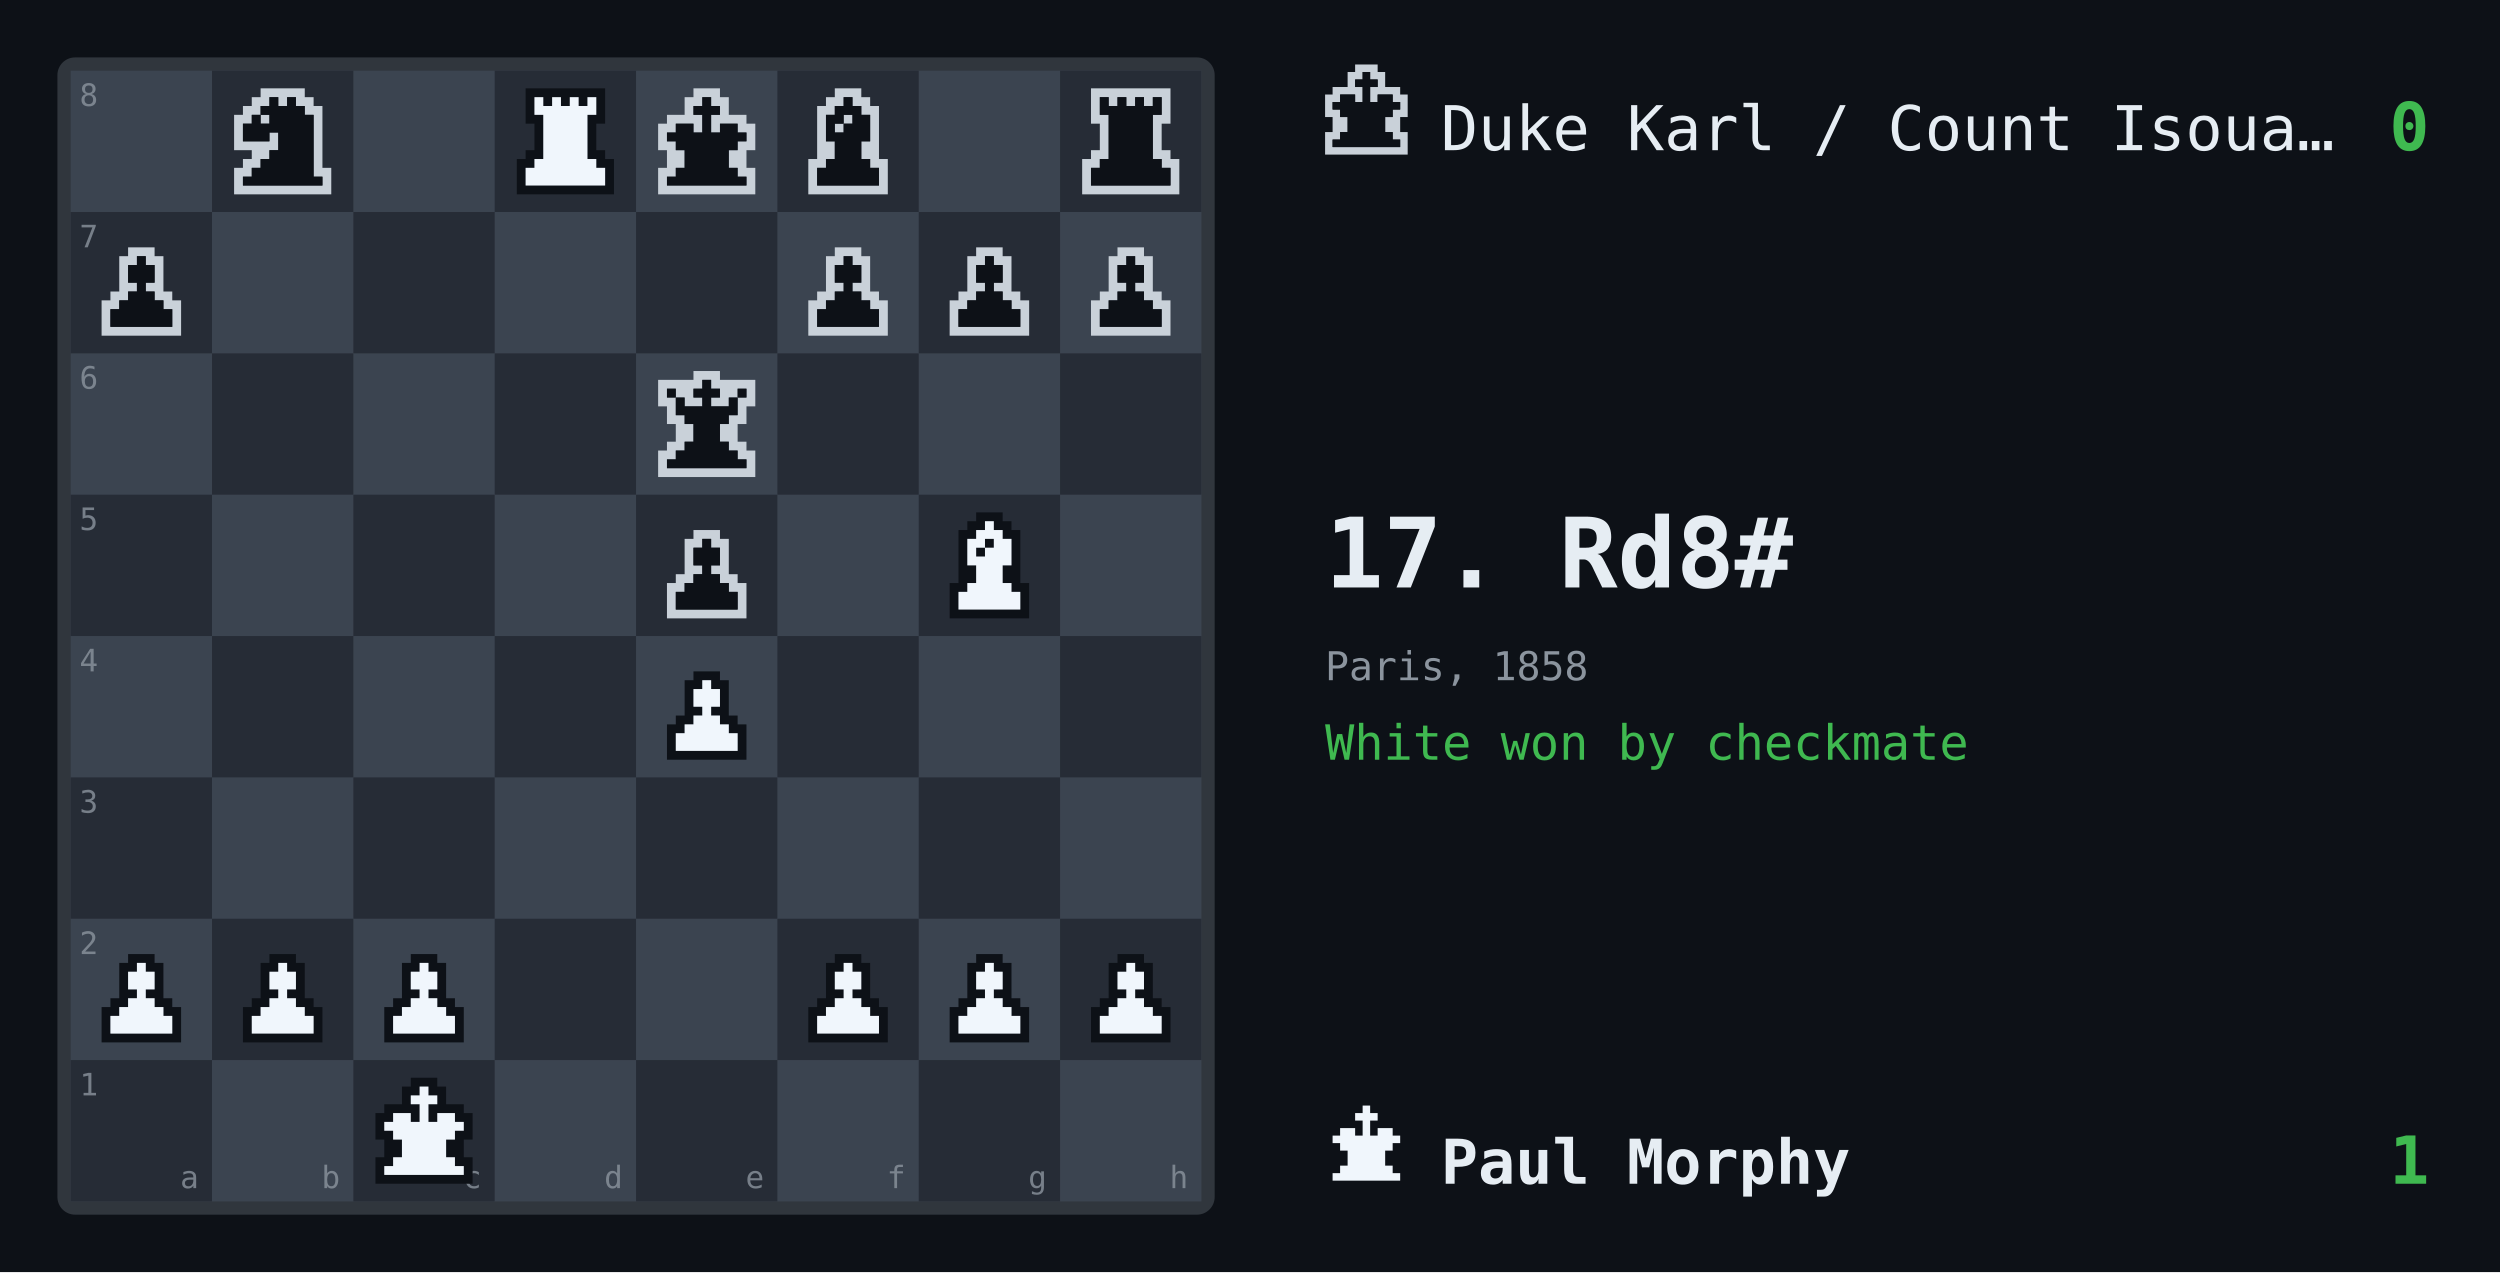
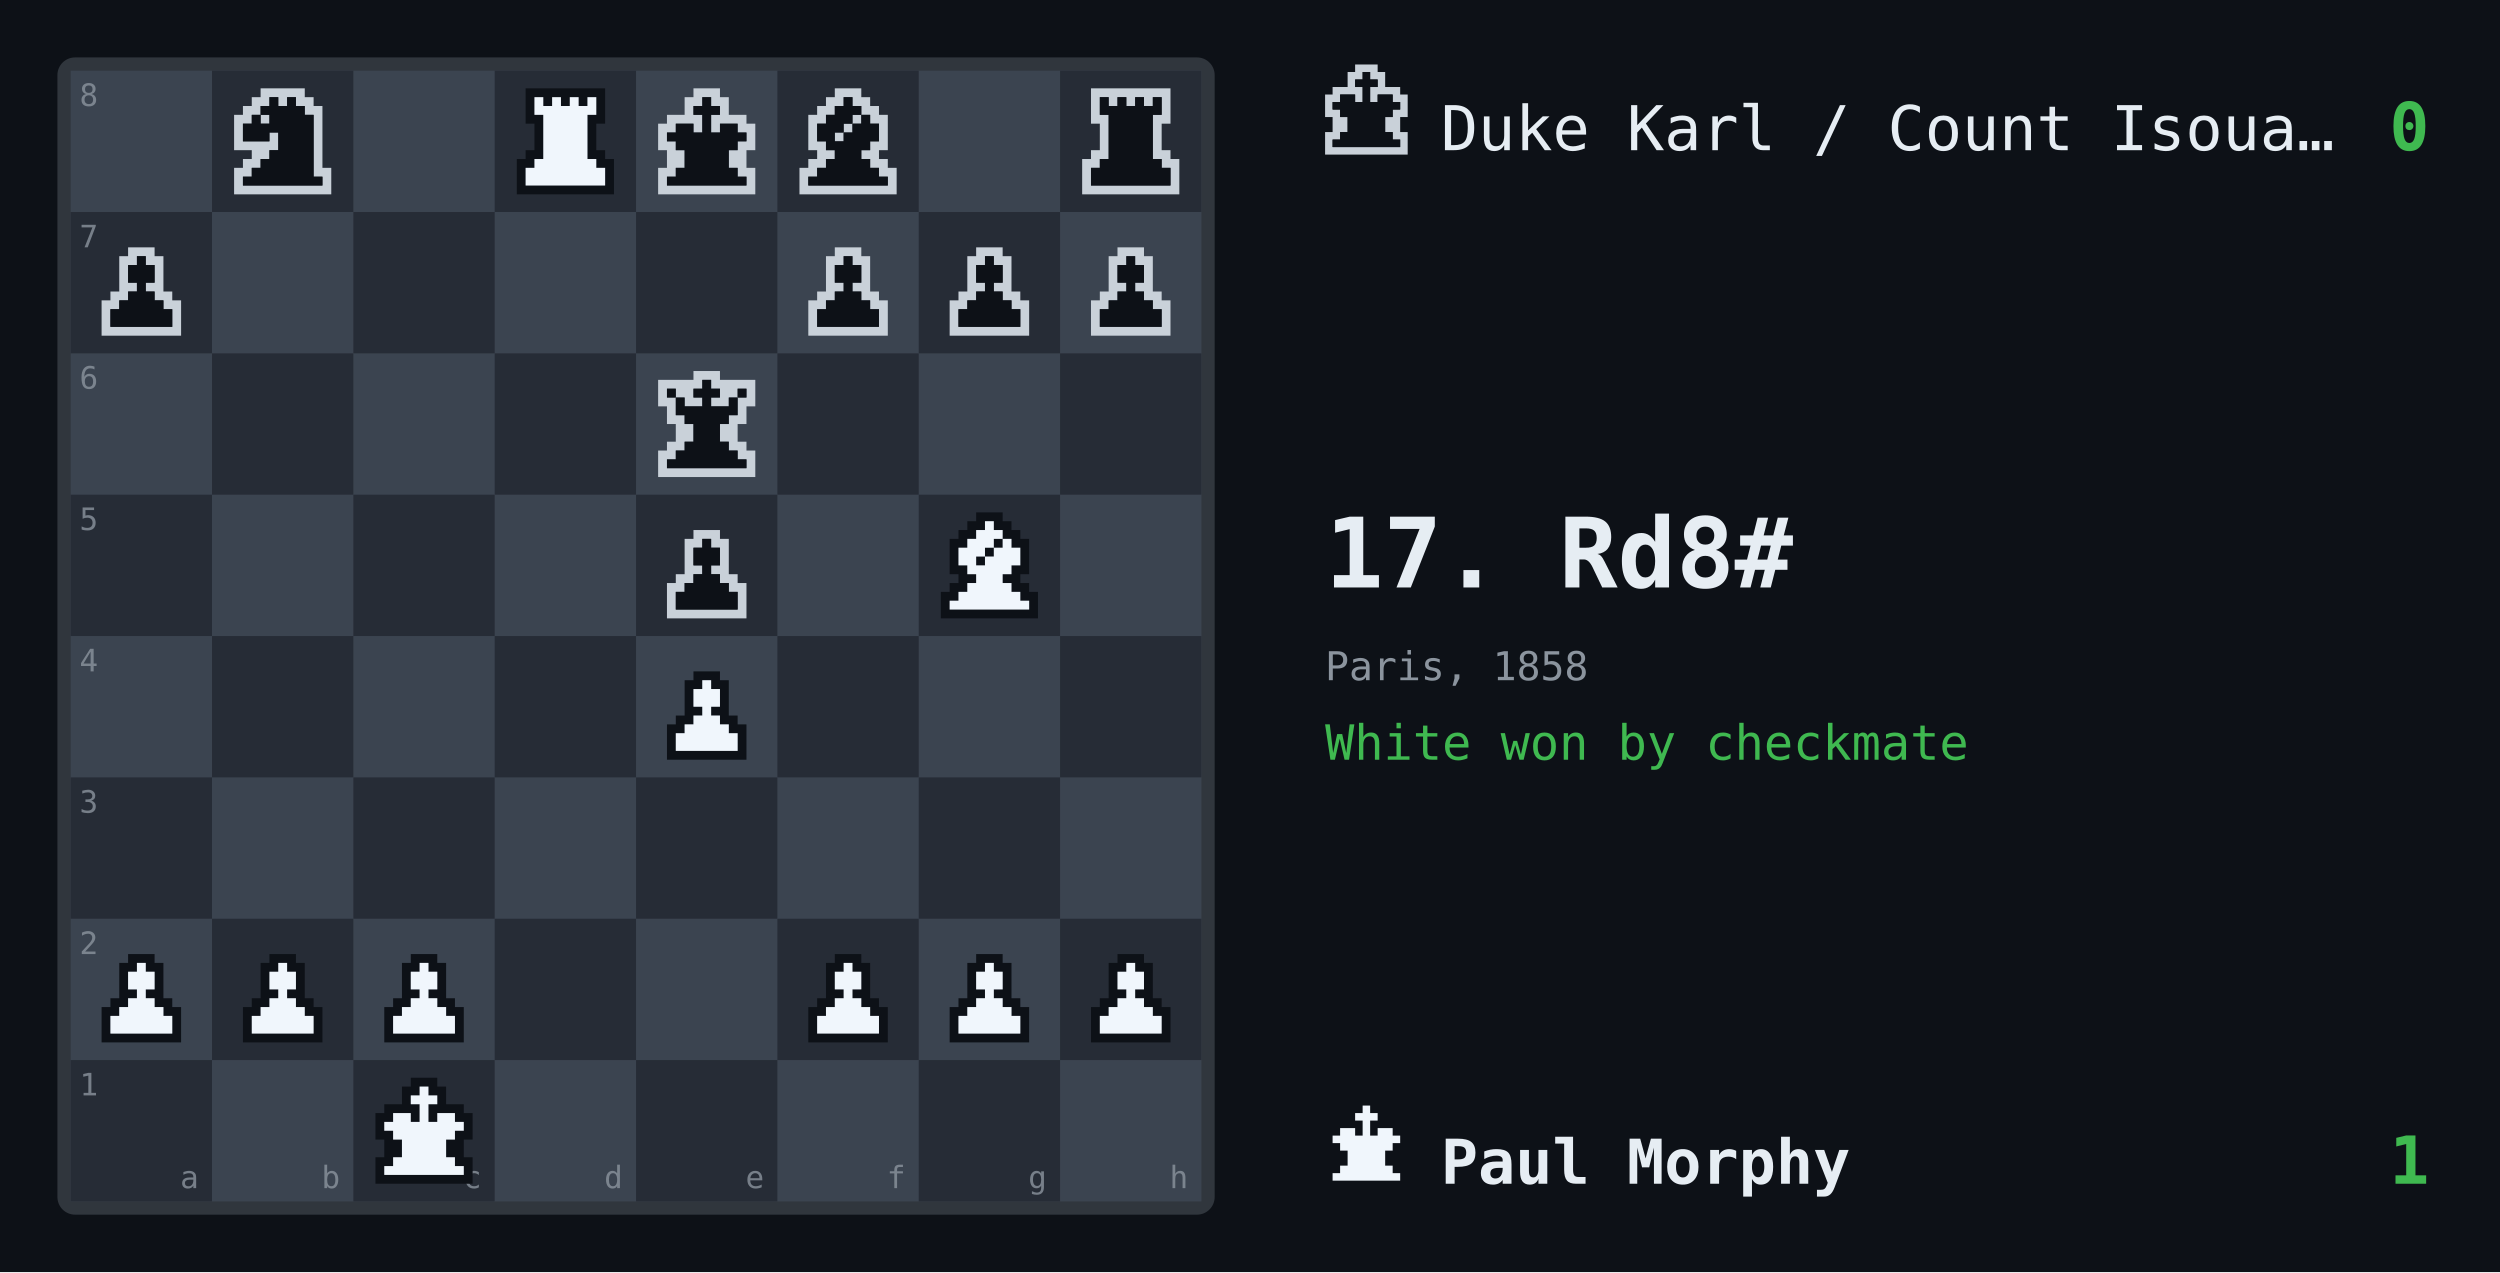
<svg xmlns="http://www.w3.org/2000/svg" viewBox="0 0 566 288" width="566" height="288" role="img" aria-label="Animated replay of Paul Morphy vs Duke Karl / Count Isouard, 1-0">
  <style>text{font-family:ui-monospace,SFMono-Regular,Menlo,Consolas,monospace;fill:#e6edf3}.m{fill:#8b949e}.a{fill:#3fb950}@keyframes hf{0%{opacity:0;transform:translate(0px,0px)}3.697%{opacity:.5;transform:translate(128px,192px)}5.364%{transform:translate(128px,32px)}7.407%{transform:translate(192px,224px)}9.196%{transform:translate(96px,32px)}11.13%{transform:translate(96px,192px)}13.06%{transform:translate(64px,0px)}14.756%{transform:translate(96px,128px)}17.993%{transform:translate(192px,128px)}21.378%{transform:translate(96px,224px)}25.015%{transform:translate(96px,64px)}28.717%{transform:translate(160px,224px)}30.633%{transform:translate(192px,0px)}32.44%{transform:translate(160px,160px)}34.483%{transform:translate(96px,0px)}36.301%{transform:translate(32px,224px)}38.155%{transform:translate(64px,32px)}40.057%{transform:translate(64px,224px)}41.855%{transform:translate(32px,32px)}43.416%{transform:translate(64px,160px)}46.631%{transform:translate(64px,64px)}49.578%{transform:translate(64px,128px)}52.809%{transform:translate(32px,0px)}54.684%{transform:translate(128px,224px)}56.493%{transform:translate(0px,0px)}58.24%{transform:translate(96px,224px)}61.566%{transform:translate(96px,0px)}64.998%{transform:translate(224px,224px)}66.777%{transform:translate(128px,32px)}68.542%{transform:translate(32px,96px)}72.112%{transform:translate(160px,64px)}75.381%{transform:translate(32px,160px)}78.637%{transform:translate(96px,32px)}82.81%{transform:translate(96px,224px)}95.749%,100%{opacity:0}}@keyframes ht{0%{opacity:0;transform:translate(0px,0px)}3.697%{opacity:.5;transform:translate(128px,128px)}5.364%{transform:translate(128px,96px)}7.407%{transform:translate(160px,160px)}9.196%{transform:translate(96px,64px)}11.13%{transform:translate(96px,128px)}13.06%{transform:translate(192px,128px)}14.756%{transform:translate(128px,96px)}17.993%{transform:translate(160px,160px)}21.378%{transform:translate(160px,160px)}25.015%{transform:translate(128px,96px)}28.717%{transform:translate(64px,128px)}30.633%{transform:translate(160px,64px)}32.44%{transform:translate(32px,160px)}34.483%{transform:translate(128px,32px)}36.301%{transform:translate(64px,160px)}38.155%{transform:translate(64px,64px)}40.057%{transform:translate(192px,96px)}41.855%{transform:translate(32px,96px)}43.416%{transform:translate(32px,96px)}46.631%{transform:translate(32px,96px)}49.578%{transform:translate(32px,96px)}52.809%{transform:translate(96px,32px)}54.684%{transform:translate(64px,224px)}56.493%{transform:translate(96px,0px)}58.24%{transform:translate(96px,32px)}61.566%{transform:translate(96px,32px)}64.998%{transform:translate(96px,224px)}66.777%{transform:translate(128px,64px)}68.542%{transform:translate(96px,32px)}72.112%{transform:translate(96px,32px)}75.381%{transform:translate(32px,0px)}78.637%{transform:translate(32px,0px)}82.81%{transform:translate(96px,0px)}95.749%,100%{opacity:0}}.hf{animation:hf 27.05s steps(1,end) 2.577s infinite backwards}.ht{animation:ht 27.05s steps(1,end) 2.577s infinite backwards}@keyframes ck{0%{opacity:0}50.687%{opacity:.6;transform:translate(128px,0px)}53.918%{opacity:0}69.651%{opacity:.6;transform:translate(128px,0px)}73.221%{opacity:0}76.49%{opacity:.6;transform:translate(128px,0px)}79.746%{opacity:0}83.919%{opacity:.6;transform:translate(128px,0px)}95.749%,100%{opacity:0}}.ck{animation:ck 27.05s steps(1,end) 2.577s infinite backwards}@keyframes p24{0%{transform:translate(0px,224px);opacity:1}54.684%{transform:translate(0px,224px)}55.793%{transform:translate(96px,224px)}58.24%{transform:translate(96px,224px)}59.349%{transform:translate(96px,32px)}62.601%{opacity:1}63.118%{opacity:0}98.706%{transform:translate(96px,32px);opacity:0}100%{transform:translate(0px,224px);opacity:1}}.p24{animation:p24 27.05s ease-in-out 2.577s infinite backwards}@keyframes p25{0%{transform:translate(32px,224px);opacity:1}36.301%{transform:translate(32px,224px)}37.41%{transform:translate(64px,160px)}43.416%{transform:translate(64px,160px)}44.525%{transform:translate(32px,96px)}47.666%{opacity:1}48.184%{opacity:0}98.706%{transform:translate(32px,96px);opacity:0}100%{transform:translate(32px,224px);opacity:1}}.p25{animation:p25 27.05s ease-in-out 2.577s infinite backwards}@keyframes p26{0%{transform:translate(64px,224px)}40.057%{transform:translate(64px,224px)}41.166%{transform:translate(192px,96px)}98.706%{transform:translate(192px,96px)}100%{transform:translate(64px,224px)}}.p26{animation:p26 27.05s ease-in-out 2.577s infinite backwards}@keyframes p27{0%{transform:translate(96px,224px);opacity:1}21.378%{transform:translate(96px,224px)}22.487%{transform:translate(160px,160px)}32.44%{transform:translate(160px,160px)}33.549%{transform:translate(32px,160px)}75.381%{transform:translate(32px,160px)}76.49%{transform:translate(32px,0px)}79.672%{opacity:1}80.189%{opacity:0}98.706%{transform:translate(32px,0px);opacity:0}100%{transform:translate(96px,224px);opacity:1}}.p27{animation:p27 27.05s ease-in-out 2.577s infinite backwards}@keyframes p28{0%{transform:translate(128px,224px)}54.684%{transform:translate(128px,224px)}55.793%{transform:translate(64px,224px)}98.706%{transform:translate(64px,224px)}100%{transform:translate(128px,224px)}}.p28{animation:p28 27.05s ease-in-out 2.577s infinite backwards}@keyframes p29{0%{transform:translate(160px,224px);opacity:1}28.717%{transform:translate(160px,224px)}29.826%{transform:translate(64px,128px)}49.578%{transform:translate(64px,128px)}50.687%{transform:translate(32px,96px)}68.542%{transform:translate(32px,96px)}69.651%{transform:translate(96px,32px)}73.147%{opacity:1}73.665%{opacity:0}98.706%{transform:translate(96px,32px);opacity:0}100%{transform:translate(160px,224px);opacity:1}}.p29{animation:p29 27.05s ease-in-out 2.577s infinite backwards}@keyframes p30{0%{transform:translate(192px,224px);opacity:1}7.407%{transform:translate(192px,224px)}8.516%{transform:translate(160px,160px)}19.028%{opacity:1}19.545%{opacity:0}98.706%{transform:translate(160px,160px);opacity:0}100%{transform:translate(192px,224px);opacity:1}}.p30{animation:p30 27.05s ease-in-out 2.577s infinite backwards}@keyframes p31{0%{transform:translate(224px,224px)}64.998%{transform:translate(224px,224px)}66.107%{transform:translate(96px,224px)}82.81%{transform:translate(96px,224px)}83.919%{transform:translate(96px,0px)}98.706%{transform:translate(96px,0px)}100%{transform:translate(224px,224px)}}.p31{animation:p31 27.05s ease-in-out 2.577s infinite backwards}@keyframes p19{0%{transform:translate(96px,192px);opacity:1}11.13%{transform:translate(96px,192px)}12.239%{transform:translate(96px,128px)}14.756%{transform:translate(96px,128px)}15.865%{transform:translate(128px,96px)}26.05%{opacity:1}26.567%{opacity:0}98.706%{transform:translate(128px,96px);opacity:0}100%{transform:translate(96px,192px);opacity:1}}.p19{animation:p19 27.05s ease-in-out 2.577s infinite backwards}@keyframes p20{0%{transform:translate(128px,192px)}3.697%{transform:translate(128px,192px)}4.806%{transform:translate(128px,128px)}98.706%{transform:translate(128px,128px)}100%{transform:translate(128px,192px)}}.p20{animation:p20 27.05s ease-in-out 2.577s infinite backwards}@keyframes p9{0%{transform:translate(32px,32px);opacity:1}41.855%{transform:translate(32px,32px)}42.964%{transform:translate(32px,96px)}44.451%{opacity:1}44.968%{opacity:0}98.706%{transform:translate(32px,96px);opacity:0}100%{transform:translate(32px,32px);opacity:1}}.p9{animation:p9 27.05s ease-in-out 2.577s infinite backwards}@keyframes p10{0%{transform:translate(64px,32px);opacity:1}38.155%{transform:translate(64px,32px)}39.264%{transform:translate(64px,64px)}46.631%{transform:translate(64px,64px)}47.74%{transform:translate(32px,96px)}50.613%{opacity:1}51.131%{opacity:0}98.706%{transform:translate(32px,96px);opacity:0}100%{transform:translate(64px,32px);opacity:1}}.p10{animation:p10 27.05s ease-in-out 2.577s infinite backwards}@keyframes p11{0%{transform:translate(96px,32px)}9.196%{transform:translate(96px,32px)}10.305%{transform:translate(96px,64px)}25.015%{transform:translate(96px,64px)}26.124%{transform:translate(128px,96px)}98.706%{transform:translate(128px,96px)}100%{transform:translate(96px,32px)}}.p11{animation:p11 27.05s ease-in-out 2.577s infinite backwards}@keyframes p12{0%{transform:translate(128px,32px);opacity:1}5.364%{transform:translate(128px,32px)}6.473%{transform:translate(128px,96px)}15.791%{opacity:1}16.309%{opacity:0}98.706%{transform:translate(128px,96px);opacity:0}100%{transform:translate(128px,32px);opacity:1}}.p12{animation:p12 27.05s ease-in-out 2.577s infinite backwards}@keyframes p0{0%{transform:translate(0px,0px);opacity:1}56.493%{transform:translate(0px,0px)}57.602%{transform:translate(96px,0px)}61.566%{transform:translate(96px,0px)}62.675%{transform:translate(96px,32px)}69.577%{opacity:1}70.095%{opacity:0}98.706%{transform:translate(96px,32px);opacity:0}100%{transform:translate(0px,0px);opacity:1}}.p0{animation:p0 27.05s ease-in-out 2.577s infinite backwards}@keyframes p1{0%{transform:translate(32px,0px);opacity:1}52.809%{transform:translate(32px,0px)}53.918%{transform:translate(96px,32px)}59.275%{opacity:1}59.792%{opacity:0}98.706%{transform:translate(96px,32px);opacity:0}100%{transform:translate(32px,0px);opacity:1}}.p1{animation:p1 27.05s ease-in-out 2.577s infinite backwards}@keyframes p2{0%{transform:translate(64px,0px);opacity:1}13.06%{transform:translate(64px,0px)}14.169%{transform:translate(192px,128px)}17.993%{transform:translate(192px,128px)}19.102%{transform:translate(160px,160px)}22.413%{opacity:1}22.93%{opacity:0}98.706%{transform:translate(160px,160px);opacity:0}100%{transform:translate(64px,0px);opacity:1}}.p2{animation:p2 27.05s ease-in-out 2.577s infinite backwards}@keyframes p3{0%{transform:translate(96px,0px)}34.483%{transform:translate(96px,0px)}35.592%{transform:translate(128px,32px)}66.777%{transform:translate(128px,32px)}67.886%{transform:translate(128px,64px)}98.706%{transform:translate(128px,64px)}100%{transform:translate(96px,0px)}}.p3{animation:p3 27.05s ease-in-out 2.577s infinite backwards}@keyframes p6{0%{transform:translate(192px,0px)}30.633%{transform:translate(192px,0px)}31.742%{transform:translate(160px,64px)}72.112%{transform:translate(160px,64px)}73.221%{transform:translate(96px,32px)}78.637%{transform:translate(96px,32px)}79.746%{transform:translate(32px,0px)}98.706%{transform:translate(32px,0px)}100%{transform:translate(192px,0px)}}.p6{animation:p6 27.05s ease-in-out 2.577s infinite backwards}@keyframes eo{0%,85.028%{opacity:0}86.137%,95.749%{opacity:1}98.521%,100%{opacity:0}}.eo{animation:eo 27.05s linear 2.577s infinite backwards}@keyframes mv{0%{transform:translate(0px,0px)}3.697%{transform:translate(0px,-40px)}5.364%{transform:translate(0px,-80px)}7.407%{transform:translate(0px,-120px)}9.196%{transform:translate(0px,-160px)}11.13%{transform:translate(0px,-200px)}13.06%{transform:translate(0px,-240px)}14.756%{transform:translate(0px,-280px)}17.993%{transform:translate(0px,-320px)}21.378%{transform:translate(0px,-360px)}25.015%{transform:translate(0px,-400px)}28.717%{transform:translate(0px,-440px)}30.633%{transform:translate(0px,-480px)}32.44%{transform:translate(0px,-520px)}34.483%{transform:translate(0px,-560px)}36.301%{transform:translate(0px,-600px)}38.155%{transform:translate(0px,-640px)}40.057%{transform:translate(0px,-680px)}41.855%{transform:translate(0px,-720px)}43.416%{transform:translate(0px,-760px)}46.631%{transform:translate(0px,-800px)}49.578%{transform:translate(0px,-840px)}52.809%{transform:translate(0px,-880px)}54.684%{transform:translate(0px,-920px)}56.493%{transform:translate(0px,-960px)}58.24%{transform:translate(0px,-1000px)}61.566%{transform:translate(0px,-1040px)}64.998%{transform:translate(0px,-1080px)}66.777%{transform:translate(0px,-1120px)}68.542%{transform:translate(0px,-1160px)}72.112%{transform:translate(0px,-1200px)}75.381%{transform:translate(0px,-1240px)}78.637%{transform:translate(0px,-1280px)}82.81%{transform:translate(0px,-1320px)}98.52%,100%{transform:translate(0px,0px)}}.mv{animation:mv 27.05s steps(1,end) 2.577s infinite backwards}@keyframes rk{0%,85.028%{opacity:0}86.137%,100%{opacity:1}}.rs{animation:rk 27.05s linear 2.577s both}@keyframes rn{0%{transform:translateY(-296px)}72%{transform:translateY(5px)}100%{transform:translateY(0px)}}.rn{animation:rn 0.323s ease-in backwards}@keyframes dg0{0%{opacity:0}95.933%,100%{opacity:1}}.dg0{animation:dg0 27.05s steps(1,end) 2.577s infinite backwards}@keyframes dg1{0%{opacity:0}96.248%,100%{opacity:1}}.dg1{animation:dg1 27.05s steps(1,end) 2.577s infinite backwards}@keyframes dg2{0%{opacity:0}96.562%,100%{opacity:1}}.dg2{animation:dg2 27.05s steps(1,end) 2.577s infinite backwards}@keyframes dg3{0%{opacity:0}96.876%,100%{opacity:1}}.dg3{animation:dg3 27.05s steps(1,end) 2.577s infinite backwards}@keyframes dg4{0%{opacity:0}97.19%,100%{opacity:1}}.dg4{animation:dg4 27.05s steps(1,end) 2.577s infinite backwards}@keyframes dg5{0%{opacity:0}97.505%,100%{opacity:1}}.dg5{animation:dg5 27.05s steps(1,end) 2.577s infinite backwards}@keyframes dg6{0%{opacity:0}97.819%,100%{opacity:1}}.dg6{animation:dg6 27.05s steps(1,end) 2.577s infinite backwards}@keyframes dg7{0%{opacity:0}98.133%,100%{opacity:1}}.dg7{animation:dg7 27.05s steps(1,end) 2.577s infinite backwards}@keyframes sw{0%{transform:translateX(0px);opacity:1}0.499%{transform:translateX(32px)}0.702%{transform:translateX(64px)}0.906%{transform:translateX(96px)}1.109%{transform:translateX(128px)}1.312%{transform:translateX(160px)}1.516%{transform:translateX(192px)}1.719%{transform:translateX(224px)}1.922%{transform:translateX(256px)}2.126%{transform:translateX(288px)}2.329%{transform:translateX(320px)}2.532%{transform:translateX(352px)}2.736%{transform:translateX(384px)}2.939%{transform:translateX(416px)}3.142%{transform:translateX(448px)}3.346%{transform:translateX(480px);opacity:0}99.704%,100%{transform:translateX(0px);opacity:1}}.sw{animation:sw 27.05s steps(1,end) 2.577s infinite backwards}@keyframes sw1{0%,100%{opacity:0}}.sw1{animation:sw1 3.577s linear}@keyframes sl{0%,13.812%{transform:translateX(0px);opacity:1}82.78%{transform:translateX(-131px);opacity:1}100%{transform:translateX(-131px);opacity:0}}@keyframes sr{0%,13.812%{transform:translateX(0px);opacity:1}82.78%{transform:translateX(131px);opacity:1}100%{transform:translateX(131px);opacity:0}}@keyframes rl{0%,13.812%{transform:translateX(122px);opacity:1}82.78%{transform:translateX(-9px);opacity:1}100%{transform:translateX(-9px);opacity:0}}@keyframes rr{0%,13.812%{transform:translateX(134px);opacity:1}82.78%{transform:translateX(265px);opacity:1}100%{transform:translateX(265px);opacity:0}}.sl{animation:sl 1.115s ease-in-out forwards}.sr{animation:sr 1.115s ease-in-out forwards}.rl{animation:rl 1.115s ease-in-out forwards}.rr{animation:rr 1.115s ease-in-out forwards}@keyframes vt{0%,75.859%{transform:translateY(0px);opacity:1}98.276%{transform:translateY(-131px);opacity:1}100%{transform:translateY(-131px);opacity:0}}@keyframes vb{0%,75.859%{transform:translateY(0px);opacity:1}98.276%{transform:translateY(131px);opacity:1}100%{transform:translateY(131px);opacity:0}}@keyframes vv{0%,93.203%{opacity:1}100%{opacity:0}}.vt{animation:vt 2.23s ease-in forwards}.vb{animation:vb 2.23s ease-in forwards}.vv{animation:vv 1.692s linear forwards}@media (prefers-reduced-motion:reduce){*{animation:none!important}}</style>
  <rect width="566" height="288" fill="#0d1117" />
  <defs>
    <g id="pw">
      <path d="M8 4h6v2h-6zM6 6h4v2h-4zM12 6h4v2h-4zM6 8h2v2h-2zM14 8h2v2h-2zM6 10h2v2h-2zM14 10h2v2h-2zM6 12h4v2h-4zM12 12h4v2h-4zM4 14h4v2h-4zM14 14h4v2h-4zM2 16h4v2h-4zM16 16h4v2h-4zM2 18h2v2h-2zM18 18h2v2h-2zM2 20h2v2h-2zM18 20h2v2h-2zM2 22h18v2h-18z" fill="#0d1117" />
      <path d="M10 6h2v2h-2zM8 8h6v2h-6zM8 10h6v2h-6zM10 12h2v2h-2zM8 14h6v2h-6zM6 16h10v2h-10zM4 18h14v2h-14zM4 20h14v2h-14z" fill="#f0f6fc" />
    </g>
    <g id="pb">
      <path d="M8 4h6v2h-6zM6 6h4v2h-4zM12 6h4v2h-4zM6 8h2v2h-2zM14 8h2v2h-2zM6 10h2v2h-2zM14 10h2v2h-2zM6 12h4v2h-4zM12 12h4v2h-4zM4 14h4v2h-4zM14 14h4v2h-4zM2 16h4v2h-4zM16 16h4v2h-4zM2 18h2v2h-2zM18 18h2v2h-2zM2 20h2v2h-2zM18 20h2v2h-2zM2 22h18v2h-18z" fill="#c9d1d9" />
      <path d="M10 6h2v2h-2zM8 8h6v2h-6zM8 10h6v2h-6zM10 12h2v2h-2zM8 14h6v2h-6zM6 16h10v2h-10zM4 18h14v2h-14zM4 20h14v2h-14z" fill="#0d1117" />
    </g>
    <g id="nw">
      <path d="M6 0h10v2h-10zM4 2h4v2h-4zM10 2h2v2h-2zM14 2h4v2h-4zM2 4h4v2h-4zM16 4h4v2h-4zM0 6h4v2h-4zM6 6h2v2h-2zM18 6h2v2h-2zM0 8h2v2h-2zM18 8h2v2h-2zM0 10h2v2h-2zM8 10h2v2h-2zM18 10h2v2h-2zM0 12h10v2h-10zM18 12h2v2h-2zM4 14h4v2h-4zM18 14h2v2h-2zM2 16h4v2h-4zM18 16h2v2h-2zM0 18h4v2h-4zM18 18h4v2h-4zM0 20h2v2h-2zM20 20h2v2h-2zM0 22h22v2h-22z" fill="#0d1117" />
      <path d="M8 2h2v2h-2zM12 2h2v2h-2zM6 4h10v2h-10zM4 6h2v2h-2zM8 6h10v2h-10zM2 8h16v2h-16zM2 10h6v2h-6zM10 10h8v2h-8zM10 12h8v2h-8zM8 14h10v2h-10zM6 16h12v2h-12zM4 18h14v2h-14zM2 20h18v2h-18z" fill="#f0f6fc" />
    </g>
    <g id="nb">
      <path d="M6 0h10v2h-10zM4 2h4v2h-4zM10 2h2v2h-2zM14 2h4v2h-4zM2 4h4v2h-4zM16 4h4v2h-4zM0 6h4v2h-4zM6 6h2v2h-2zM18 6h2v2h-2zM0 8h2v2h-2zM18 8h2v2h-2zM0 10h2v2h-2zM8 10h2v2h-2zM18 10h2v2h-2zM0 12h10v2h-10zM18 12h2v2h-2zM4 14h4v2h-4zM18 14h2v2h-2zM2 16h4v2h-4zM18 16h2v2h-2zM0 18h4v2h-4zM18 18h4v2h-4zM0 20h2v2h-2zM20 20h2v2h-2zM0 22h22v2h-22z" fill="#c9d1d9" />
      <path d="M8 2h2v2h-2zM12 2h2v2h-2zM6 4h10v2h-10zM4 6h2v2h-2zM8 6h10v2h-10zM2 8h16v2h-16zM2 10h6v2h-6zM10 10h8v2h-8zM10 12h8v2h-8zM8 14h10v2h-10zM6 16h12v2h-12zM4 18h14v2h-14zM2 20h18v2h-18z" fill="#0d1117" />
    </g>
    <g id="bw">
-       <path d="M8 0h6v2h-6zM6 2h4v2h-4zM12 2h4v2h-4zM4 4h4v2h-4zM14 4h4v2h-4zM4 6h2v2h-2zM10 6h2v2h-2zM16 6h2v2h-2zM4 8h2v2h-2zM8 8h2v2h-2zM16 8h2v2h-2zM4 10h2v2h-2zM16 10h2v2h-2zM4 12h4v2h-4zM14 12h4v2h-4zM4 14h4v2h-4zM14 14h4v2h-4zM2 16h4v2h-4zM16 16h4v2h-4zM2 18h2v2h-2zM18 18h2v2h-2zM2 20h2v2h-2zM18 20h2v2h-2zM2 22h18v2h-18z" fill="#0d1117" />
-       <path d="M10 2h2v2h-2zM8 4h6v2h-6zM6 6h4v2h-4zM12 6h4v2h-4zM6 8h2v2h-2zM10 8h6v2h-6zM6 10h10v2h-10zM8 12h6v2h-6zM8 14h6v2h-6zM6 16h10v2h-10zM4 18h14v2h-14zM4 20h14v2h-14z" fill="#f0f6fc" />
+       <path d="M8 0h6v2h-6zM6 2h4v2h-4zM12 2h4v2h-4zM4 4h4v2h-4zM14 4h4v2h-4zM2 6h4v2h-4zM12 6h2v2h-2zM16 6h4v2h-4zM2 8h2v2h-2zM10 8h2v2h-2zM18 8h2v2h-2zM2 10h2v2h-2zM8 10h2v2h-2zM18 10h2v2h-2zM2 12h4v2h-4zM16 12h4v2h-4zM4 14h4v2h-4zM14 14h4v2h-4zM2 16h4v2h-4zM16 16h4v2h-4zM0 18h4v2h-4zM18 18h4v2h-4zM0 20h2v2h-2zM20 20h2v2h-2zM0 22h22v2h-22z" fill="#0d1117" />
+       <path d="M10 2h2v2h-2zM8 4h6v2h-6zM6 6h6v2h-6zM14 6h2v2h-2zM4 8h6v2h-6zM12 8h6v2h-6zM4 10h4v2h-4zM10 10h8v2h-8zM6 12h10v2h-10zM8 14h6v2h-6zM6 16h10v2h-10zM4 18h14v2h-14zM2 20h18v2h-18z" fill="#f0f6fc" />
    </g>
    <g id="bb">
-       <path d="M8 0h6v2h-6zM6 2h4v2h-4zM12 2h4v2h-4zM4 4h4v2h-4zM14 4h4v2h-4zM4 6h2v2h-2zM10 6h2v2h-2zM16 6h2v2h-2zM4 8h2v2h-2zM8 8h2v2h-2zM16 8h2v2h-2zM4 10h2v2h-2zM16 10h2v2h-2zM4 12h4v2h-4zM14 12h4v2h-4zM4 14h4v2h-4zM14 14h4v2h-4zM2 16h4v2h-4zM16 16h4v2h-4zM2 18h2v2h-2zM18 18h2v2h-2zM2 20h2v2h-2zM18 20h2v2h-2zM2 22h18v2h-18z" fill="#c9d1d9" />
-       <path d="M10 2h2v2h-2zM8 4h6v2h-6zM6 6h4v2h-4zM12 6h4v2h-4zM6 8h2v2h-2zM10 8h6v2h-6zM6 10h10v2h-10zM8 12h6v2h-6zM8 14h6v2h-6zM6 16h10v2h-10zM4 18h14v2h-14zM4 20h14v2h-14z" fill="#0d1117" />
+       <path d="M8 0h6v2h-6zM6 2h4v2h-4zM12 2h4v2h-4zM4 4h4v2h-4zM14 4h4v2h-4zM2 6h4v2h-4zM12 6h2v2h-2zM16 6h4v2h-4zM2 8h2v2h-2zM10 8h2v2h-2zM18 8h2v2h-2zM2 10h2v2h-2zM8 10h2v2h-2zM18 10h2v2h-2zM2 12h4v2h-4zM16 12h4v2h-4zM4 14h4v2h-4zM14 14h4v2h-4zM2 16h4v2h-4zM16 16h4v2h-4zM0 18h4v2h-4zM18 18h4v2h-4zM0 20h2v2h-2zM20 20h2v2h-2zM0 22h22v2h-22z" fill="#c9d1d9" />
+       <path d="M10 2h2v2h-2zM8 4h6v2h-6zM6 6h6v2h-6zM14 6h2v2h-2zM4 8h6v2h-6zM12 8h6v2h-6zM4 10h4v2h-4zM10 10h8v2h-8zM6 12h10v2h-10zM8 14h6v2h-6zM6 16h10v2h-10zM4 18h14v2h-14zM2 20h18v2h-18z" fill="#0d1117" />
    </g>
    <g id="rw">
      <path d="M2 0h18v2h-18zM2 2h2v2h-2zM6 2h2v2h-2zM10 2h2v2h-2zM14 2h2v2h-2zM18 2h2v2h-2zM2 4h2v2h-2zM18 4h2v2h-2zM2 6h4v2h-4zM16 6h4v2h-4zM4 8h2v2h-2zM16 8h2v2h-2zM4 10h2v2h-2zM16 10h2v2h-2zM4 12h2v2h-2zM16 12h2v2h-2zM2 14h4v2h-4zM16 14h4v2h-4zM0 16h4v2h-4zM18 16h4v2h-4zM0 18h2v2h-2zM20 18h2v2h-2zM0 20h2v2h-2zM20 20h2v2h-2zM0 22h22v2h-22z" fill="#0d1117" />
      <path d="M4 2h2v2h-2zM8 2h2v2h-2zM12 2h2v2h-2zM16 2h2v2h-2zM4 4h14v2h-14zM6 6h10v2h-10zM6 8h10v2h-10zM6 10h10v2h-10zM6 12h10v2h-10zM6 14h10v2h-10zM4 16h14v2h-14zM2 18h18v2h-18zM2 20h18v2h-18z" fill="#f0f6fc" />
    </g>
    <g id="rb">
      <path d="M2 0h18v2h-18zM2 2h2v2h-2zM6 2h2v2h-2zM10 2h2v2h-2zM14 2h2v2h-2zM18 2h2v2h-2zM2 4h2v2h-2zM18 4h2v2h-2zM2 6h4v2h-4zM16 6h4v2h-4zM4 8h2v2h-2zM16 8h2v2h-2zM4 10h2v2h-2zM16 10h2v2h-2zM4 12h2v2h-2zM16 12h2v2h-2zM2 14h4v2h-4zM16 14h4v2h-4zM0 16h4v2h-4zM18 16h4v2h-4zM0 18h2v2h-2zM20 18h2v2h-2zM0 20h2v2h-2zM20 20h2v2h-2zM0 22h22v2h-22z" fill="#c9d1d9" />
      <path d="M4 2h2v2h-2zM8 2h2v2h-2zM12 2h2v2h-2zM16 2h2v2h-2zM4 4h14v2h-14zM6 6h10v2h-10zM6 8h10v2h-10zM6 10h10v2h-10zM6 12h10v2h-10zM6 14h10v2h-10zM4 16h14v2h-14zM2 18h18v2h-18zM2 20h18v2h-18z" fill="#0d1117" />
    </g>
    <g id="qw">
      <path d="M8 0h6v2h-6zM0 2h10v2h-10zM12 2h10v2h-10zM0 4h2v2h-2zM4 4h4v2h-4zM14 4h4v2h-4zM20 4h2v2h-2zM0 6h4v2h-4zM6 6h4v2h-4zM12 6h4v2h-4zM18 6h4v2h-4zM2 8h2v2h-2zM18 8h2v2h-2zM2 10h4v2h-4zM16 10h4v2h-4zM4 12h4v2h-4zM14 12h4v2h-4zM4 14h4v2h-4zM14 14h4v2h-4zM2 16h4v2h-4zM16 16h4v2h-4zM0 18h4v2h-4zM18 18h4v2h-4zM0 20h2v2h-2zM20 20h2v2h-2zM0 22h22v2h-22z" fill="#0d1117" />
      <path d="M10 2h2v2h-2zM2 4h2v2h-2zM8 4h6v2h-6zM18 4h2v2h-2zM4 6h2v2h-2zM10 6h2v2h-2zM16 6h2v2h-2zM4 8h14v2h-14zM6 10h10v2h-10zM8 12h6v2h-6zM8 14h6v2h-6zM6 16h10v2h-10zM4 18h14v2h-14zM2 20h18v2h-18z" fill="#f0f6fc" />
    </g>
    <g id="qb">
      <path d="M8 0h6v2h-6zM0 2h10v2h-10zM12 2h10v2h-10zM0 4h2v2h-2zM4 4h4v2h-4zM14 4h4v2h-4zM20 4h2v2h-2zM0 6h4v2h-4zM6 6h4v2h-4zM12 6h4v2h-4zM18 6h4v2h-4zM2 8h2v2h-2zM18 8h2v2h-2zM2 10h4v2h-4zM16 10h4v2h-4zM4 12h4v2h-4zM14 12h4v2h-4zM4 14h4v2h-4zM14 14h4v2h-4zM2 16h4v2h-4zM16 16h4v2h-4zM0 18h4v2h-4zM18 18h4v2h-4zM0 20h2v2h-2zM20 20h2v2h-2zM0 22h22v2h-22z" fill="#c9d1d9" />
      <path d="M10 2h2v2h-2zM2 4h2v2h-2zM8 4h6v2h-6zM18 4h2v2h-2zM4 6h2v2h-2zM10 6h2v2h-2zM16 6h2v2h-2zM4 8h14v2h-14zM6 10h10v2h-10zM8 12h6v2h-6zM8 14h6v2h-6zM6 16h10v2h-10zM4 18h14v2h-14zM2 20h18v2h-18z" fill="#0d1117" />
    </g>
    <g id="kw">
      <path d="M8 0h6v2h-6zM6 2h4v2h-4zM12 2h4v2h-4zM6 4h2v2h-2zM14 4h2v2h-2zM2 6h8v2h-8zM12 6h8v2h-8zM0 8h4v2h-4zM8 8h2v2h-2zM12 8h2v2h-2zM18 8h4v2h-4zM0 10h2v2h-2zM20 10h2v2h-2zM0 12h4v2h-4zM18 12h4v2h-4zM2 14h4v2h-4zM16 14h4v2h-4zM2 16h4v2h-4zM16 16h4v2h-4zM0 18h4v2h-4zM18 18h4v2h-4zM0 20h2v2h-2zM20 20h2v2h-2zM0 22h22v2h-22z" fill="#0d1117" />
      <path d="M10 2h2v2h-2zM8 4h6v2h-6zM10 6h2v2h-2zM4 8h4v2h-4zM10 8h2v2h-2zM14 8h4v2h-4zM2 10h18v2h-18zM4 12h14v2h-14zM6 14h10v2h-10zM6 16h10v2h-10zM4 18h14v2h-14zM2 20h18v2h-18z" fill="#f0f6fc" />
    </g>
    <g id="kb">
      <path d="M8 0h6v2h-6zM6 2h4v2h-4zM12 2h4v2h-4zM6 4h2v2h-2zM14 4h2v2h-2zM2 6h8v2h-8zM12 6h8v2h-8zM0 8h4v2h-4zM8 8h2v2h-2zM12 8h2v2h-2zM18 8h4v2h-4zM0 10h2v2h-2zM20 10h2v2h-2zM0 12h4v2h-4zM18 12h4v2h-4zM2 14h4v2h-4zM16 14h4v2h-4zM2 16h4v2h-4zM16 16h4v2h-4zM0 18h4v2h-4zM18 18h4v2h-4zM0 20h2v2h-2zM20 20h2v2h-2zM0 22h22v2h-22z" fill="#c9d1d9" />
      <path d="M10 2h2v2h-2zM8 4h6v2h-6zM10 6h2v2h-2zM4 8h4v2h-4zM10 8h2v2h-2zM14 8h4v2h-4zM2 10h18v2h-18zM4 12h14v2h-14zM6 14h10v2h-10zM6 16h10v2h-10zM4 18h14v2h-14zM2 20h18v2h-18z" fill="#0d1117" />
    </g>
  </defs>
  <g transform="translate(16 16)">
    <rect x="-3" y="-3" width="262" height="262" rx="4" fill="#30363d" />
    <rect width="256" height="256" fill="#3b4450" />
    <g fill="#262c36">
      <rect x="0" y="224" width="32" height="32" />
      <rect x="64" y="224" width="32" height="32" />
      <rect x="128" y="224" width="32" height="32" />
      <rect x="192" y="224" width="32" height="32" />
      <rect x="32" y="192" width="32" height="32" />
      <rect x="96" y="192" width="32" height="32" />
      <rect x="160" y="192" width="32" height="32" />
      <rect x="224" y="192" width="32" height="32" />
      <rect x="0" y="160" width="32" height="32" />
      <rect x="64" y="160" width="32" height="32" />
      <rect x="128" y="160" width="32" height="32" />
      <rect x="192" y="160" width="32" height="32" />
      <rect x="32" y="128" width="32" height="32" />
      <rect x="96" y="128" width="32" height="32" />
      <rect x="160" y="128" width="32" height="32" />
      <rect x="224" y="128" width="32" height="32" />
      <rect x="0" y="96" width="32" height="32" />
      <rect x="64" y="96" width="32" height="32" />
      <rect x="128" y="96" width="32" height="32" />
      <rect x="192" y="96" width="32" height="32" />
      <rect x="32" y="64" width="32" height="32" />
      <rect x="96" y="64" width="32" height="32" />
      <rect x="160" y="64" width="32" height="32" />
      <rect x="224" y="64" width="32" height="32" />
      <rect x="0" y="32" width="32" height="32" />
      <rect x="64" y="32" width="32" height="32" />
      <rect x="128" y="32" width="32" height="32" />
      <rect x="192" y="32" width="32" height="32" />
      <rect x="32" y="0" width="32" height="32" />
      <rect x="96" y="0" width="32" height="32" />
      <rect x="160" y="0" width="32" height="32" />
      <rect x="224" y="0" width="32" height="32" />
    </g>
    <text x="29" y="253" text-anchor="end" font-size="7" class="m" opacity=".8">a</text>
    <text x="2" y="8" font-size="7" class="m" opacity=".8">8</text>
    <text x="61" y="253" text-anchor="end" font-size="7" class="m" opacity=".8">b</text>
    <text x="2" y="40" font-size="7" class="m" opacity=".8">7</text>
    <text x="93" y="253" text-anchor="end" font-size="7" class="m" opacity=".8">c</text>
    <text x="2" y="72" font-size="7" class="m" opacity=".8">6</text>
    <text x="125" y="253" text-anchor="end" font-size="7" class="m" opacity=".8">d</text>
    <text x="2" y="104" font-size="7" class="m" opacity=".8">5</text>
    <text x="157" y="253" text-anchor="end" font-size="7" class="m" opacity=".8">e</text>
    <text x="2" y="136" font-size="7" class="m" opacity=".8">4</text>
    <text x="189" y="253" text-anchor="end" font-size="7" class="m" opacity=".8">f</text>
    <text x="2" y="168" font-size="7" class="m" opacity=".8">3</text>
    <text x="221" y="253" text-anchor="end" font-size="7" class="m" opacity=".8">g</text>
    <text x="2" y="200" font-size="7" class="m" opacity=".8">2</text>
    <text x="253" y="253" text-anchor="end" font-size="7" class="m" opacity=".8">h</text>
    <text x="2" y="232" font-size="7" class="m" opacity=".8">1</text>
    <rect class="hf" width="32" height="32" fill="#2ea043" opacity="0" />
    <rect class="ht" width="32" height="32" fill="#2ea043" opacity="0" />
    <rect class="ck" width="32" height="32" fill="#f85149" opacity="0" />
  </g>
  <use href="#kb" transform="translate(300 14.6) scale(0.85)" />
  <text x="326.2" y="34" font-size="14">Duke Karl / Count Isoua…</text>
  <use href="#kw" transform="translate(300 248.6) scale(0.85)" />
  <text x="326.2" y="268" font-size="14" font-weight="700">Paul Morphy</text>
  <clipPath id="mw">
    <rect x="298" y="109" width="254" height="32" />
  </clipPath>
  <g clip-path="url(#mw)">
    <g class="mv" transform="translate(0 -1320)">
      <text font-size="22" font-weight="700">
        <tspan x="300" y="173">1. e4</tspan>
        <tspan x="300" y="213">1… e5</tspan>
        <tspan x="300" y="253">2. Nf3</tspan>
        <tspan x="300" y="293">2… d6</tspan>
        <tspan x="300" y="333">3. d4</tspan>
        <tspan x="300" y="373">3… Bg4</tspan>
        <tspan x="300" y="413">4. dxe5</tspan>
        <tspan x="300" y="453">4… Bxf3</tspan>
        <tspan x="300" y="493">5. Qxf3</tspan>
        <tspan x="300" y="533">5… dxe5</tspan>
        <tspan x="300" y="573">6. Bc4</tspan>
        <tspan x="300" y="613">6… Nf6</tspan>
        <tspan x="300" y="653">7. Qb3</tspan>
        <tspan x="300" y="693">7… Qe7</tspan>
        <tspan x="300" y="733">8. Nc3</tspan>
        <tspan x="300" y="773">8… c6</tspan>
        <tspan x="300" y="813">9. Bg5</tspan>
        <tspan x="300" y="853">9… b5</tspan>
        <tspan x="300" y="893">10. Nxb5</tspan>
        <tspan x="300" y="933">10… cxb5</tspan>
        <tspan x="300" y="973">11. Bxb5+</tspan>
        <tspan x="300" y="1013">11… Nbd7</tspan>
        <tspan x="300" y="1053">12. O-O-O</tspan>
        <tspan x="300" y="1093">12… Rd8</tspan>
        <tspan x="300" y="1133">13. Rxd7</tspan>
        <tspan x="300" y="1173">13… Rxd7</tspan>
        <tspan x="300" y="1213">14. Rd1</tspan>
        <tspan x="300" y="1253">14… Qe6</tspan>
        <tspan x="300" y="1293">15. Bxd7+</tspan>
        <tspan x="300" y="1333">15… Nxd7</tspan>
        <tspan x="300" y="1373">16. Qb8+</tspan>
        <tspan x="300" y="1413">16… Nxb8</tspan>
        <tspan x="300" y="1453">17. Rd8#</tspan>
      </text>
    </g>
  </g>
  <text x="300" y="154" font-size="9" class="m">Paris, 1858</text>
  <g class="rs">
    <text x="550" y="34" text-anchor="end" font-size="15" font-weight="700" class="a">0</text>
    <text x="550" y="268" text-anchor="end" font-size="15" font-weight="700" class="a">1</text>
    <text x="300" y="172" font-size="11" class="a">White won by checkmate</text>
  </g>
  <g transform="translate(16 16)">
    <g>
      <g class="p24" transform="translate(96 32)" opacity="0">
        <use class="rn" style="animation-delay:2.192s" href="#rw" x="5" y="4" />
      </g>
      <g class="p25" transform="translate(32 96)" opacity="0">
        <use class="rn" style="animation-delay:2.215s" href="#nw" x="5" y="4" />
      </g>
      <g class="p26" transform="translate(192 96)">
        <use class="rn" style="animation-delay:2.238s" href="#bw" x="5" y="4" />
      </g>
      <g class="p27" transform="translate(32 0)" opacity="0">
        <use class="rn" style="animation-delay:2.261s" href="#qw" x="5" y="4" />
      </g>
      <g class="p28" transform="translate(64 224)">
        <use class="rn" style="animation-delay:2.284s" href="#kw" x="5" y="4" />
      </g>
      <g class="p29" transform="translate(96 32)" opacity="0">
        <use class="rn" style="animation-delay:2.307s" href="#bw" x="5" y="4" />
      </g>
      <g class="p30" transform="translate(160 160)" opacity="0">
        <use class="rn" style="animation-delay:2.33s" href="#nw" x="5" y="4" />
      </g>
      <g class="p31" transform="translate(96 0)">
        <use class="rn" style="animation-delay:2.354s" href="#rw" x="5" y="4" />
      </g>
      <g transform="translate(0 192)">
        <use class="rn" style="animation-delay:2.261s" href="#pw" x="5" y="4" />
      </g>
      <g transform="translate(32 192)">
        <use class="rn" style="animation-delay:2.284s" href="#pw" x="5" y="4" />
      </g>
      <g transform="translate(64 192)">
        <use class="rn" style="animation-delay:2.307s" href="#pw" x="5" y="4" />
      </g>
      <g class="p19" transform="translate(128 96)" opacity="0">
        <use class="rn" style="animation-delay:2.33s" href="#pw" x="5" y="4" />
      </g>
      <g class="p20" transform="translate(128 128)">
        <use class="rn" style="animation-delay:2.354s" href="#pw" x="5" y="4" />
      </g>
      <g transform="translate(160 192)">
        <use class="rn" style="animation-delay:2.377s" href="#pw" x="5" y="4" />
      </g>
      <g transform="translate(192 192)">
        <use class="rn" style="animation-delay:2.4s" href="#pw" x="5" y="4" />
      </g>
      <g transform="translate(224 192)">
        <use class="rn" style="animation-delay:2.423s" href="#pw" x="5" y="4" />
      </g>
      <g transform="translate(0 32)">
        <use class="rn" style="animation-delay:2.607s" href="#pb" x="5" y="4" />
      </g>
      <g class="p9" transform="translate(32 96)" opacity="0">
        <use class="rn" style="animation-delay:2.63s" href="#pb" x="5" y="4" />
      </g>
      <g class="p10" transform="translate(32 96)" opacity="0">
        <use class="rn" style="animation-delay:2.654s" href="#pb" x="5" y="4" />
      </g>
      <g class="p11" transform="translate(128 96)">
        <use class="rn" style="animation-delay:2.677s" href="#pb" x="5" y="4" />
      </g>
      <g class="p12" transform="translate(128 96)" opacity="0">
        <use class="rn" style="animation-delay:2.7s" href="#pb" x="5" y="4" />
      </g>
      <g transform="translate(160 32)">
        <use class="rn" style="animation-delay:2.723s" href="#pb" x="5" y="4" />
      </g>
      <g transform="translate(192 32)">
        <use class="rn" style="animation-delay:2.746s" href="#pb" x="5" y="4" />
      </g>
      <g transform="translate(224 32)">
        <use class="rn" style="animation-delay:2.769s" href="#pb" x="5" y="4" />
      </g>
      <g class="p0" transform="translate(96 32)" opacity="0">
        <use class="rn" style="animation-delay:2.677s" href="#rb" x="5" y="4" />
      </g>
      <g class="p1" transform="translate(96 32)" opacity="0">
        <use class="rn" style="animation-delay:2.7s" href="#nb" x="5" y="4" />
      </g>
      <g class="p2" transform="translate(160 160)" opacity="0">
        <use class="rn" style="animation-delay:2.723s" href="#bb" x="5" y="4" />
      </g>
      <g class="p3" transform="translate(128 64)">
        <use class="rn" style="animation-delay:2.746s" href="#qb" x="5" y="4" />
      </g>
      <g transform="translate(128 0)">
        <use class="rn" style="animation-delay:2.769s" href="#kb" x="5" y="4" />
      </g>
      <g transform="translate(160 0)">
        <use class="rn" style="animation-delay:2.792s" href="#bb" x="5" y="4" />
      </g>
      <g class="p6" transform="translate(32 0)">
        <use class="rn" style="animation-delay:2.815s" href="#nb" x="5" y="4" />
      </g>
      <g transform="translate(224 0)">
        <use class="rn" style="animation-delay:2.838s" href="#rb" x="5" y="4" />
      </g>
    </g>
    <g class="dg0" fill="#0d1117" opacity="0">
      <rect x="159" y="-1" width="34" height="34" />
      <rect x="127" y="31" width="34" height="34" />
      <rect x="31" y="63" width="34" height="34" />
      <rect x="-1" y="95" width="34" height="34" />
      <rect x="223" y="95" width="34" height="34" />
      <rect x="95" y="159" width="34" height="34" />
      <rect x="63" y="191" width="34" height="34" />
      <rect x="191" y="223" width="34" height="34" />
    </g>
    <g class="dg1" fill="#0d1117" opacity="0">
      <rect x="-1" y="-1" width="34" height="34" />
      <rect x="223" y="-1" width="34" height="34" />
      <rect x="95" y="63" width="34" height="34" />
      <rect x="63" y="95" width="34" height="34" />
      <rect x="191" y="127" width="34" height="34" />
      <rect x="159" y="159" width="34" height="34" />
      <rect x="127" y="191" width="34" height="34" />
      <rect x="31" y="223" width="34" height="34" />
    </g>
    <g class="dg2" fill="#0d1117" opacity="0">
      <rect x="63" y="-1" width="34" height="34" />
      <rect x="191" y="31" width="34" height="34" />
      <rect x="159" y="63" width="34" height="34" />
      <rect x="127" y="95" width="34" height="34" />
      <rect x="31" y="127" width="34" height="34" />
      <rect x="-1" y="159" width="34" height="34" />
      <rect x="223" y="159" width="34" height="34" />
      <rect x="95" y="223" width="34" height="34" />
    </g>
    <g class="dg3" fill="#0d1117" opacity="0">
      <rect x="127" y="-1" width="34" height="34" />
      <rect x="31" y="31" width="34" height="34" />
      <rect x="-1" y="63" width="34" height="34" />
      <rect x="223" y="63" width="34" height="34" />
      <rect x="95" y="127" width="34" height="34" />
      <rect x="63" y="159" width="34" height="34" />
      <rect x="191" y="191" width="34" height="34" />
      <rect x="159" y="223" width="34" height="34" />
    </g>
    <g class="dg4" fill="#0d1117" opacity="0">
      <rect x="95" y="31" width="34" height="34" />
      <rect x="63" y="63" width="34" height="34" />
      <rect x="191" y="95" width="34" height="34" />
      <rect x="159" y="127" width="34" height="34" />
      <rect x="127" y="159" width="34" height="34" />
      <rect x="31" y="191" width="34" height="34" />
      <rect x="-1" y="223" width="34" height="34" />
      <rect x="223" y="223" width="34" height="34" />
    </g>
    <g class="dg5" fill="#0d1117" opacity="0">
      <rect x="191" y="-1" width="34" height="34" />
      <rect x="159" y="31" width="34" height="34" />
      <rect x="127" y="63" width="34" height="34" />
      <rect x="31" y="95" width="34" height="34" />
      <rect x="-1" y="127" width="34" height="34" />
      <rect x="223" y="127" width="34" height="34" />
      <rect x="95" y="191" width="34" height="34" />
      <rect x="63" y="223" width="34" height="34" />
    </g>
    <g class="dg6" fill="#0d1117" opacity="0">
      <rect x="31" y="-1" width="34" height="34" />
      <rect x="-1" y="31" width="34" height="34" />
      <rect x="223" y="31" width="34" height="34" />
      <rect x="95" y="95" width="34" height="34" />
      <rect x="63" y="127" width="34" height="34" />
      <rect x="191" y="159" width="34" height="34" />
      <rect x="159" y="191" width="34" height="34" />
      <rect x="127" y="223" width="34" height="34" />
    </g>
    <g class="dg7" fill="#0d1117" opacity="0">
      <rect x="95" y="-1" width="34" height="34" />
      <rect x="63" y="31" width="34" height="34" />
      <rect x="191" y="63" width="34" height="34" />
      <rect x="159" y="95" width="34" height="34" />
      <rect x="127" y="127" width="34" height="34" />
      <rect x="31" y="159" width="34" height="34" />
      <rect x="-1" y="191" width="34" height="34" />
      <rect x="223" y="191" width="34" height="34" />
    </g>
    <clipPath id="sc">
      <rect x="-1" y="-1" width="258" height="258" />
    </clipPath>
    <g class="sw1" clip-path="url(#sc)">
      <path class="sw" d="M-225 -1h482v34h-482zM-193 31h450v34h-450zM-161 63h418v34h-418zM-129 95h386v34h-386zM-97 127h354v34h-354zM-65 159h322v34h-322zM-33 191h290v34h-290zM-1 223h258v34h-258z" fill="#0d1117" opacity="0" />
    </g>
    <g class="eo" opacity="0">
      <rect x="48" y="97.6" width="160" height="60.8" rx="6" fill="#0d1117" opacity=".88" />
      <text x="128" y="123.6" text-anchor="middle" font-size="15" font-weight="700" letter-spacing="2" class="a">WHITE WINS</text>
      <text x="128" y="142.6" text-anchor="middle" font-size="10" letter-spacing="2" class="m">CHECKMATE</text>
    </g>
    <clipPath id="bc">
      <rect x="-3" y="-3" width="262" height="262" rx="4" />
    </clipPath>
    <g clip-path="url(#bc)">
      <g class="vt" opacity="0">
        <rect x="-3" y="-3" width="262" height="131" fill="#0d1117" />
        <use href="#kb" x="117" y="36" />
        <text x="128" y="86" text-anchor="middle" font-size="15" font-weight="700">Duke Karl / Count Iso…</text>
      </g>
      <g class="vb" opacity="0">
        <rect x="-3" y="128" width="262" height="131" fill="#0d1117" />
        <use href="#kw" x="117" y="196" />
        <text x="128" y="182" text-anchor="middle" font-size="15" font-weight="700">Paul Morphy</text>
      </g>
      <text class="vv a" x="128" y="136" text-anchor="middle" font-size="24" font-weight="700" letter-spacing="3" opacity="0">VS</text>
      <rect class="sl" x="-3" y="-3" width="131" height="262" fill="#0d1117" opacity="0" />
      <rect class="sr" x="128" y="-3" width="131" height="262" fill="#0d1117" opacity="0" />
    </g>
    <g class="rl" opacity="0">
      <rect x="-6" y="-10" width="12" height="276" rx="3" fill="#a8824c" />
      <rect x="-7" y="-12" width="14" height="8" rx="2" fill="#5f4523" />
      <rect x="-7" y="260" width="14" height="8" rx="2" fill="#5f4523" />
      <rect x="-3" y="-3" width="2" height="262" fill="#d2b07a" opacity=".7" />
    </g>
    <g class="rr" opacity="0">
      <rect x="-6" y="-10" width="12" height="276" rx="3" fill="#a8824c" />
      <rect x="-7" y="-12" width="14" height="8" rx="2" fill="#5f4523" />
      <rect x="-7" y="260" width="14" height="8" rx="2" fill="#5f4523" />
      <rect x="-3" y="-3" width="2" height="262" fill="#d2b07a" opacity=".7" />
    </g>
  </g>
</svg>
